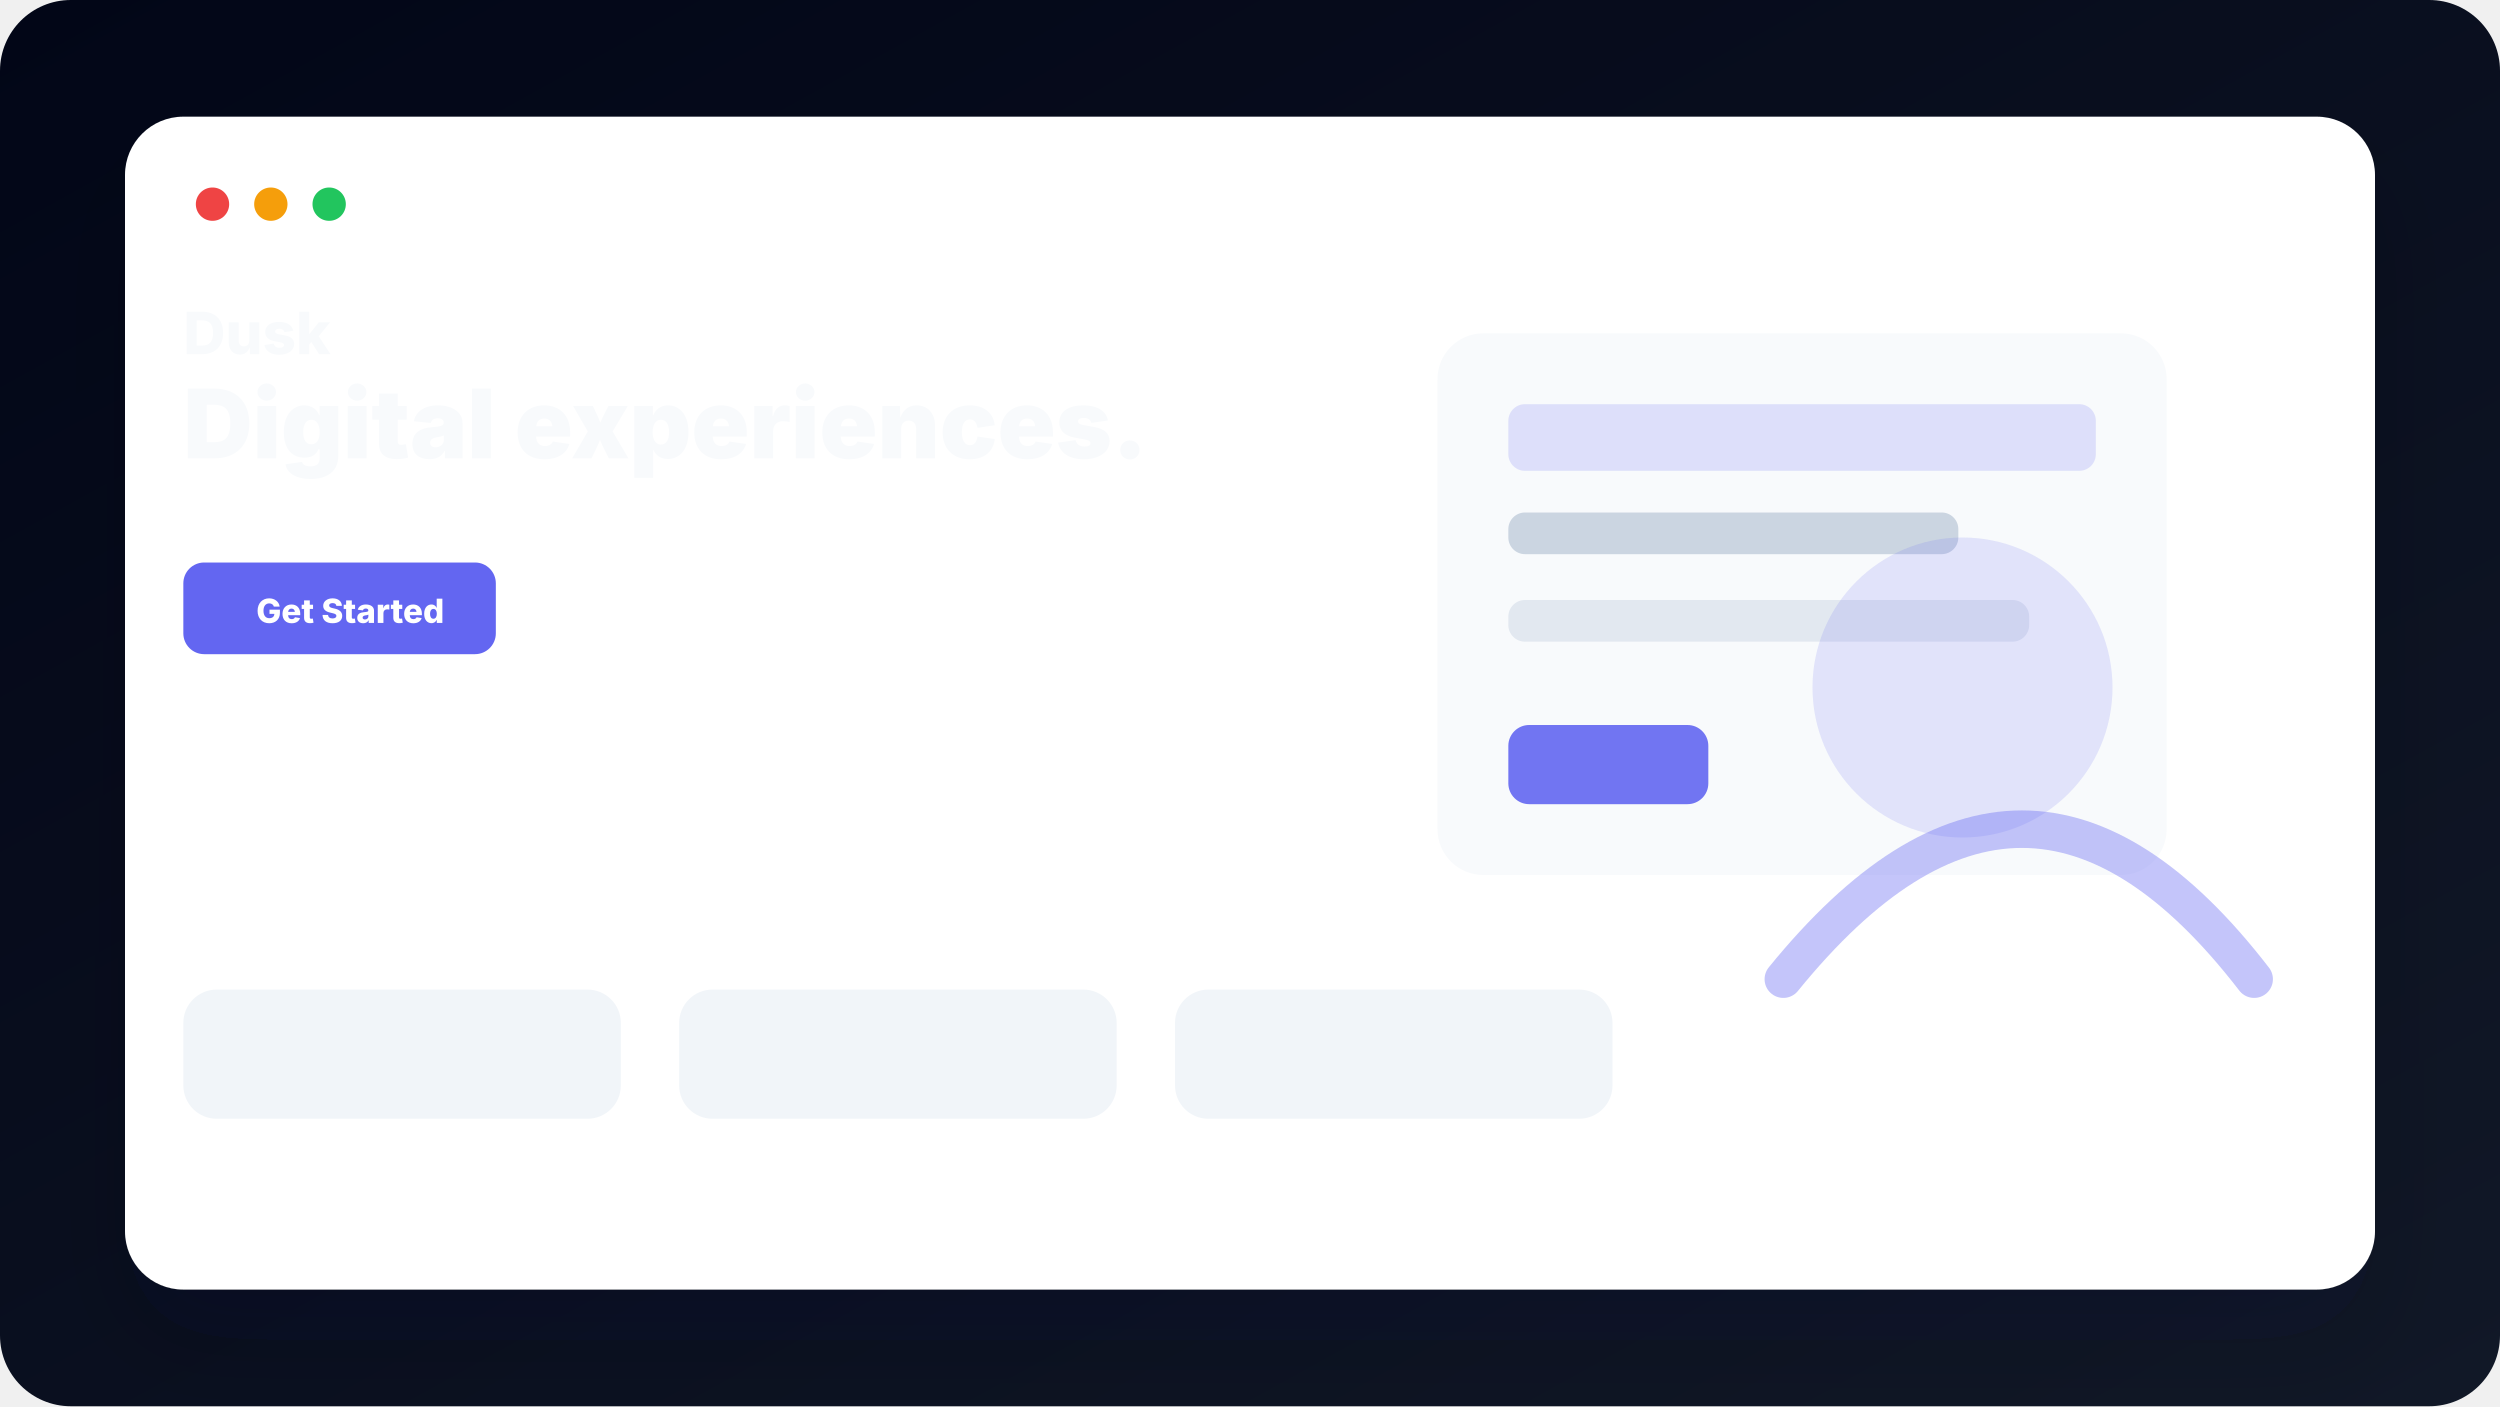
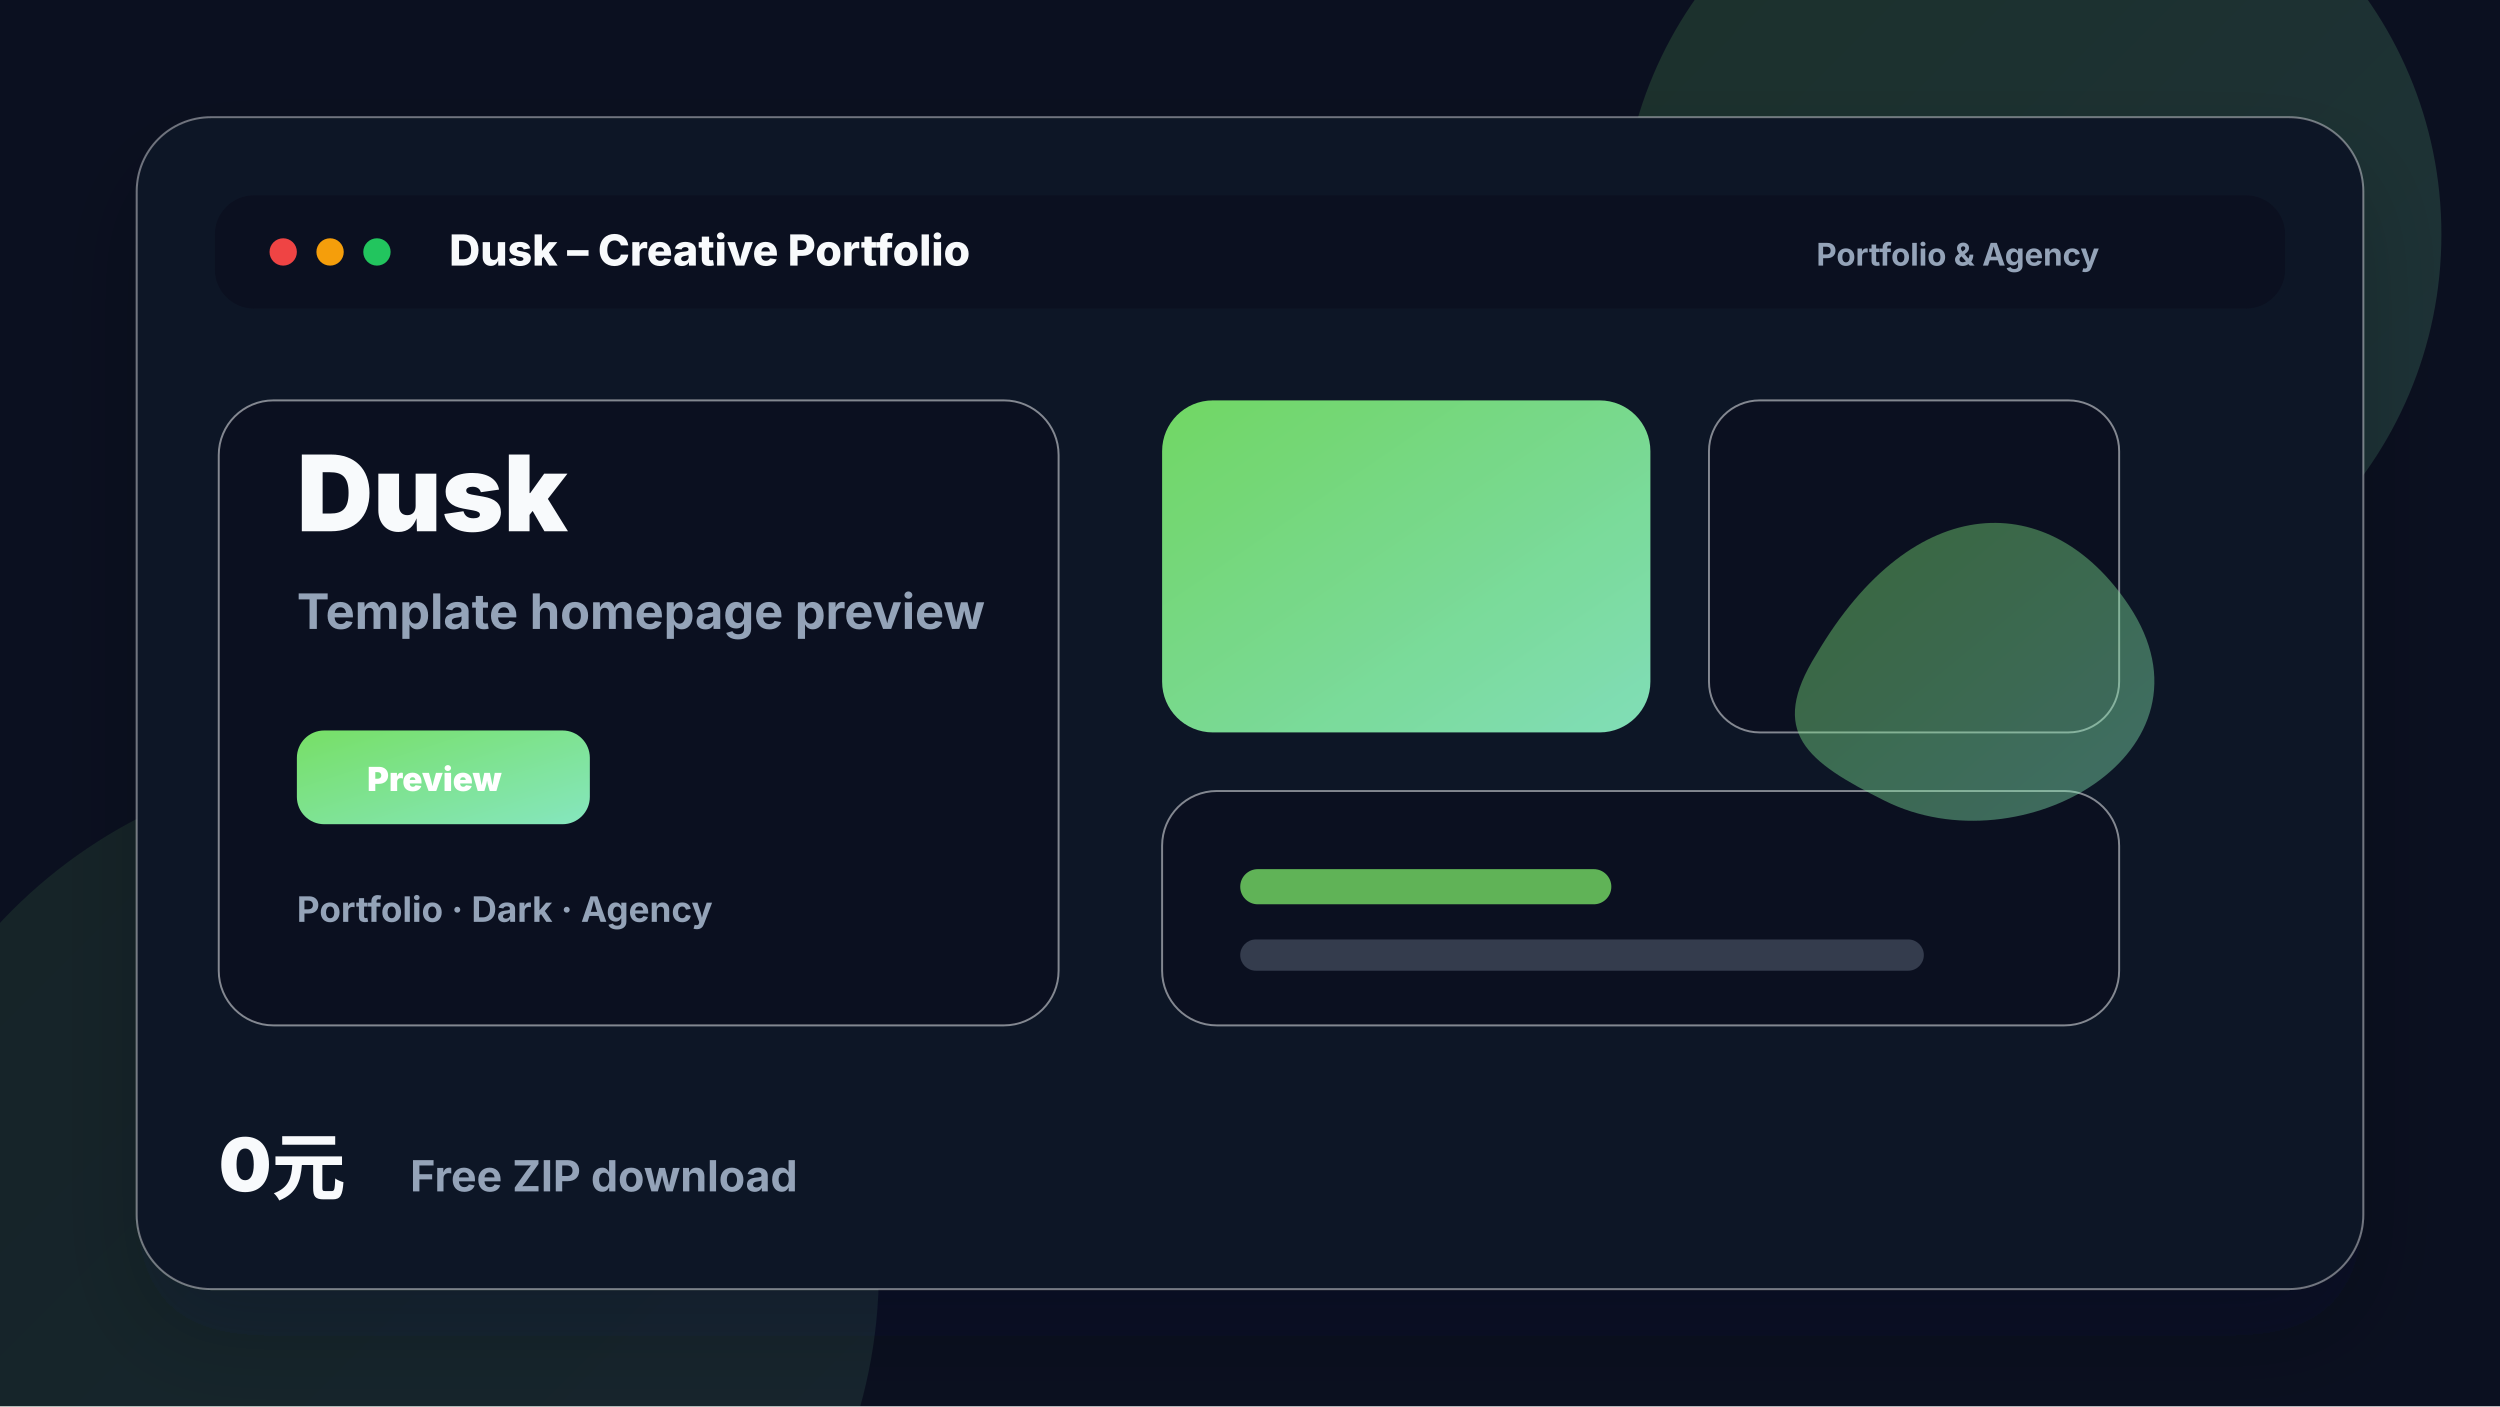
- <svg xmlns="http://www.w3.org/2000/svg" width="1200" height="675" viewBox="0 0 1200 675">
+ <svg xmlns="http://www.w3.org/2000/svg" width="1280" height="720" viewBox="0 0 1280 720" role="img" aria-label="Dusk – Creative Portfolio preview">
  <defs>
    <linearGradient id="g" x1="0" y1="0" x2="1" y2="1">
-       <stop offset="0" stop-color="#020617" />
-       <stop offset="1" stop-color="#111827" />
+       <stop offset="0" stop-color="rgb(124,234,105)" stop-opacity="0.95" />
+       <stop offset="1" stop-color="rgb(144,249,204)" stop-opacity="0.92" />
    </linearGradient>
-     <filter id="s" x="-20%" y="-20%" width="140%" height="140%">
-       <feDropShadow dx="0" dy="24" stdDeviation="24" flood-color="#0f172a" flood-opacity="0.14" />
+     <filter id="shadow" x="-20%" y="-20%" width="140%" height="140%">
+       <feDropShadow dx="0" dy="24" stdDeviation="24" flood-color="#0f172a" flood-opacity="0.18" />
    </filter>
  </defs>
-   <rect width="1200" height="675" rx="34" fill="url(#g)" />
-   <rect x="60" y="56" width="1080" height="563" rx="28" fill="#fff" filter="url(#s)" />
-   <circle cx="102" cy="98" r="8" fill="#ef4444" />
-   <circle cx="130" cy="98" r="8" fill="#f59e0b" />
-   <circle cx="158" cy="98" r="8" fill="#22c55e" />
-   <text x="88" y="170" font-family="Inter, Arial, sans-serif" font-size="28" font-weight="800" fill="#f8fafc">Dusk</text>
-   <text x="88" y="220" font-family="Inter, Arial, sans-serif" font-size="46" font-weight="900" fill="#f8fafc">Digital experiences.</text>
-   <rect x="88" y="270" width="150" height="44" rx="10" fill="#6366f1" />
-   <text x="123" y="299" font-family="Inter, Arial, sans-serif" font-size="16" font-weight="800" fill="#fff">Get Started</text>
-   <rect x="690" y="160" width="350" height="260" rx="22" fill="#f8fafc" />
-   <rect x="724" y="194" width="282" height="32" rx="8" fill="#6366f1" opacity="0.18" />
-   <rect x="724" y="246" width="216" height="20" rx="8" fill="#cbd5e1" />
-   <rect x="724" y="288" width="250" height="20" rx="8" fill="#e2e8f0" />
-   <rect x="724" y="348" width="96" height="38" rx="10" fill="#6366f1" opacity="0.9" />
-   <circle cx="942" cy="330" r="72" fill="#6366f1" opacity="0.16" />
-   <path d="M856 470c78-96 152-96 226 0" fill="none" stroke="#6366f1" stroke-width="18" stroke-linecap="round" opacity="0.38" />
-   <rect x="88" y="475" width="210" height="62" rx="16" fill="#f1f5f9" />
-   <rect x="326" y="475" width="210" height="62" rx="16" fill="#f1f5f9" />
-   <rect x="564" y="475" width="210" height="62" rx="16" fill="#f1f5f9" />
+   <rect width="1280" height="720" rx="0" fill="#0b1020" />
+   <circle cx="1040" cy="120" r="210" fill="url(#g)" opacity="0.16" />
+   <circle cx="190" cy="650" r="260" fill="url(#g)" opacity="0.10" />
+   <rect x="70" y="60" width="1140" height="600" rx="38" fill="#111827" stroke="#e5e7eb" stroke-opacity="0.45" filter="url(#shadow)" />
+   <rect x="110" y="100" width="1060" height="58" rx="20" fill="#0b1020" opacity="0.94" />
+   <circle cx="145" cy="129" r="7" fill="#ef4444" />
+   <circle cx="169" cy="129" r="7" fill="#f59e0b" />
+   <circle cx="193" cy="129" r="7" fill="#22c55e" />
+   <text x="230" y="136" font-family="Inter, Arial, sans-serif" font-size="22" font-weight="800" fill="#f8fafc">Dusk – Creative Portfolio</text>
+   <text x="930" y="136" font-family="Inter, Arial, sans-serif" font-size="16" font-weight="700" fill="#94a3b8">Portfolio &amp; Agency</text>
+   <rect x="112" y="205" width="430" height="320" rx="28" fill="#0b1020" stroke="#e5e7eb" stroke-opacity="0.55" />
+   <text x="152" y="272" font-family="Inter, Arial, sans-serif" font-size="54" font-weight="900" fill="#f8fafc">Dusk</text>
+   <text x="152" y="322" font-family="Inter, Arial, sans-serif" font-size="25" font-weight="700" fill="#94a3b8">Template homepage preview</text>
+   <rect x="152" y="374" width="150" height="48" rx="14" fill="url(#g)" />
+   <text x="188" y="405" font-family="Inter, Arial, sans-serif" font-size="17" font-weight="850" fill="#fff">Preview</text>
+   <text x="152" y="472" font-family="Inter, Arial, sans-serif" font-size="18" font-weight="750" fill="#94a3b8">Portfolio · Dark · Agency</text>
+   <rect x="595" y="205" width="250" height="170" rx="26" fill="url(#g)" opacity="0.95" />
+   <rect x="875" y="205" width="210" height="170" rx="26" fill="#0b1020" stroke="#e5e7eb" stroke-opacity="0.55" />
+   <rect x="595" y="405" width="490" height="120" rx="28" fill="#0b1020" stroke="#e5e7eb" stroke-opacity="0.55" />
+   <rect x="635" y="445" width="190" height="18" rx="9" fill="rgb(124,234,105)" opacity="0.75" />
+   <rect x="635" y="481" width="350" height="16" rx="8" fill="#94a3b8" opacity="0.30" />
+   <path d="M930 335 C980 250 1050 250 1090 310 C1140 385 1035 445 965 410 C925 390 905 375 930 335Z" fill="url(#g)" opacity="0.42" />
+   <text x="112" y="610" font-family="Inter, Arial, sans-serif" font-size="38" font-weight="900" fill="#f8fafc">0元</text>
+   <text x="210" y="610" font-family="Inter, Arial, sans-serif" font-size="22" font-weight="750" fill="#94a3b8">Free ZIP download</text>
</svg>
